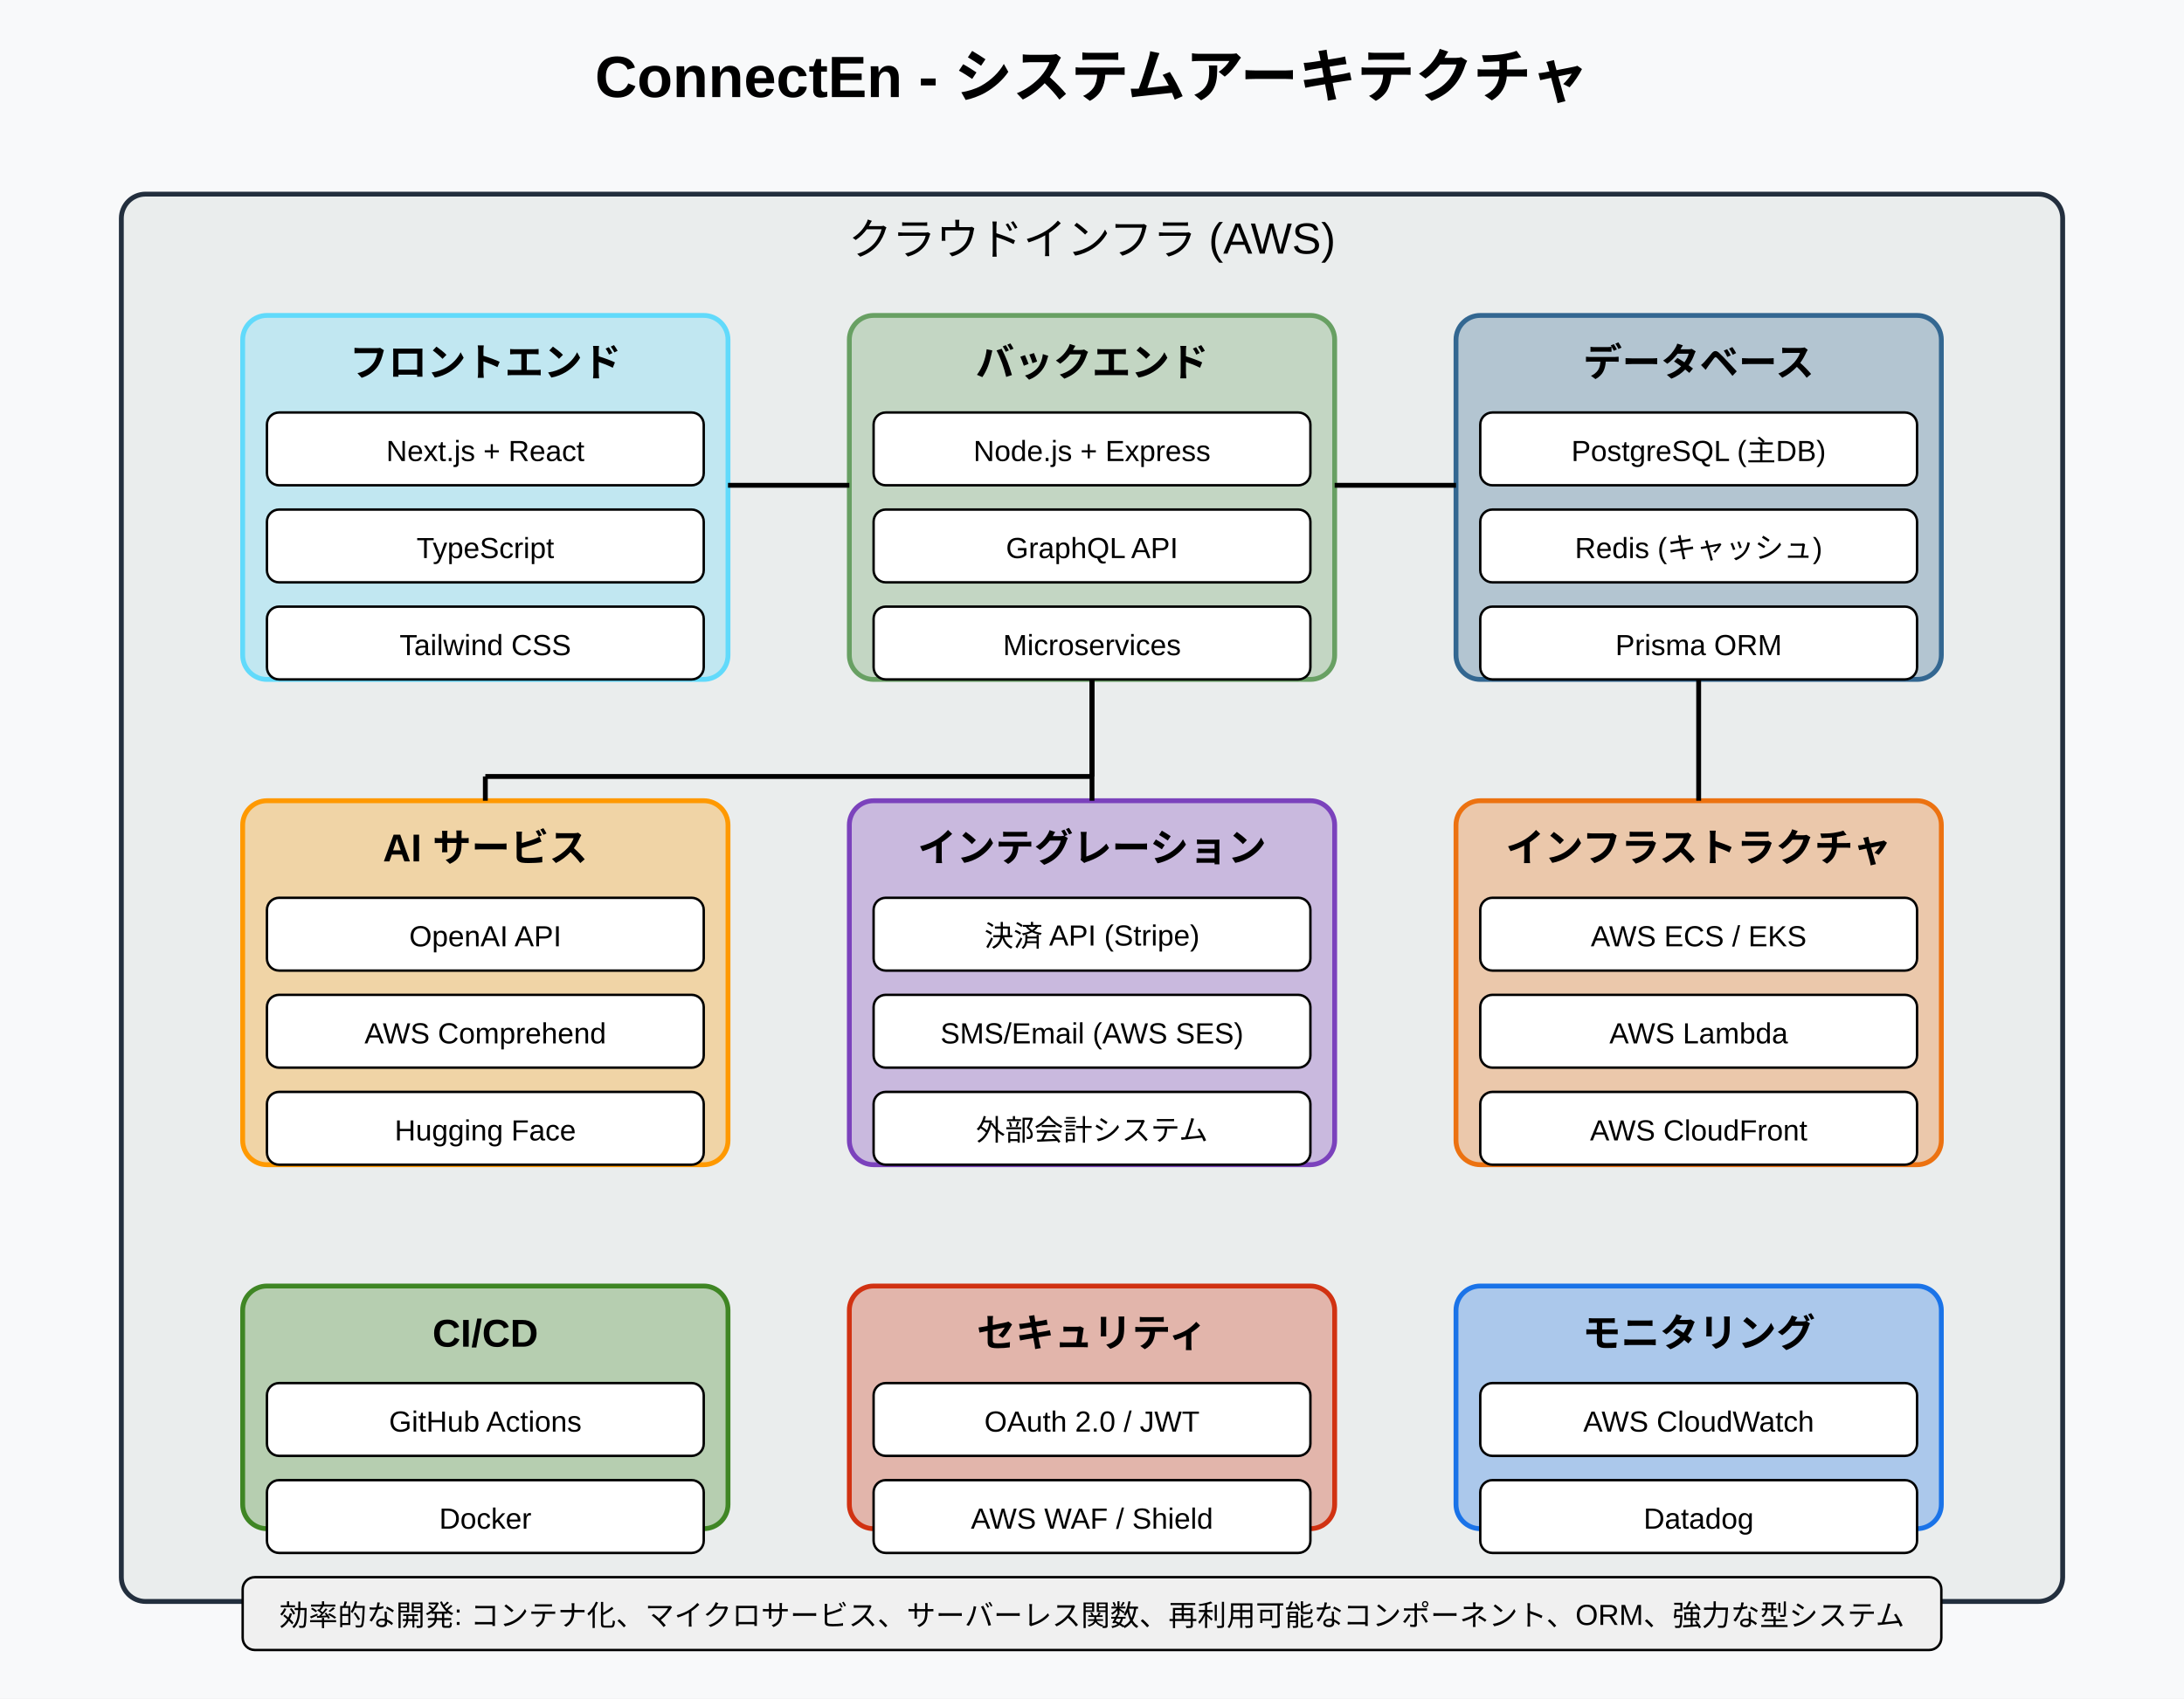
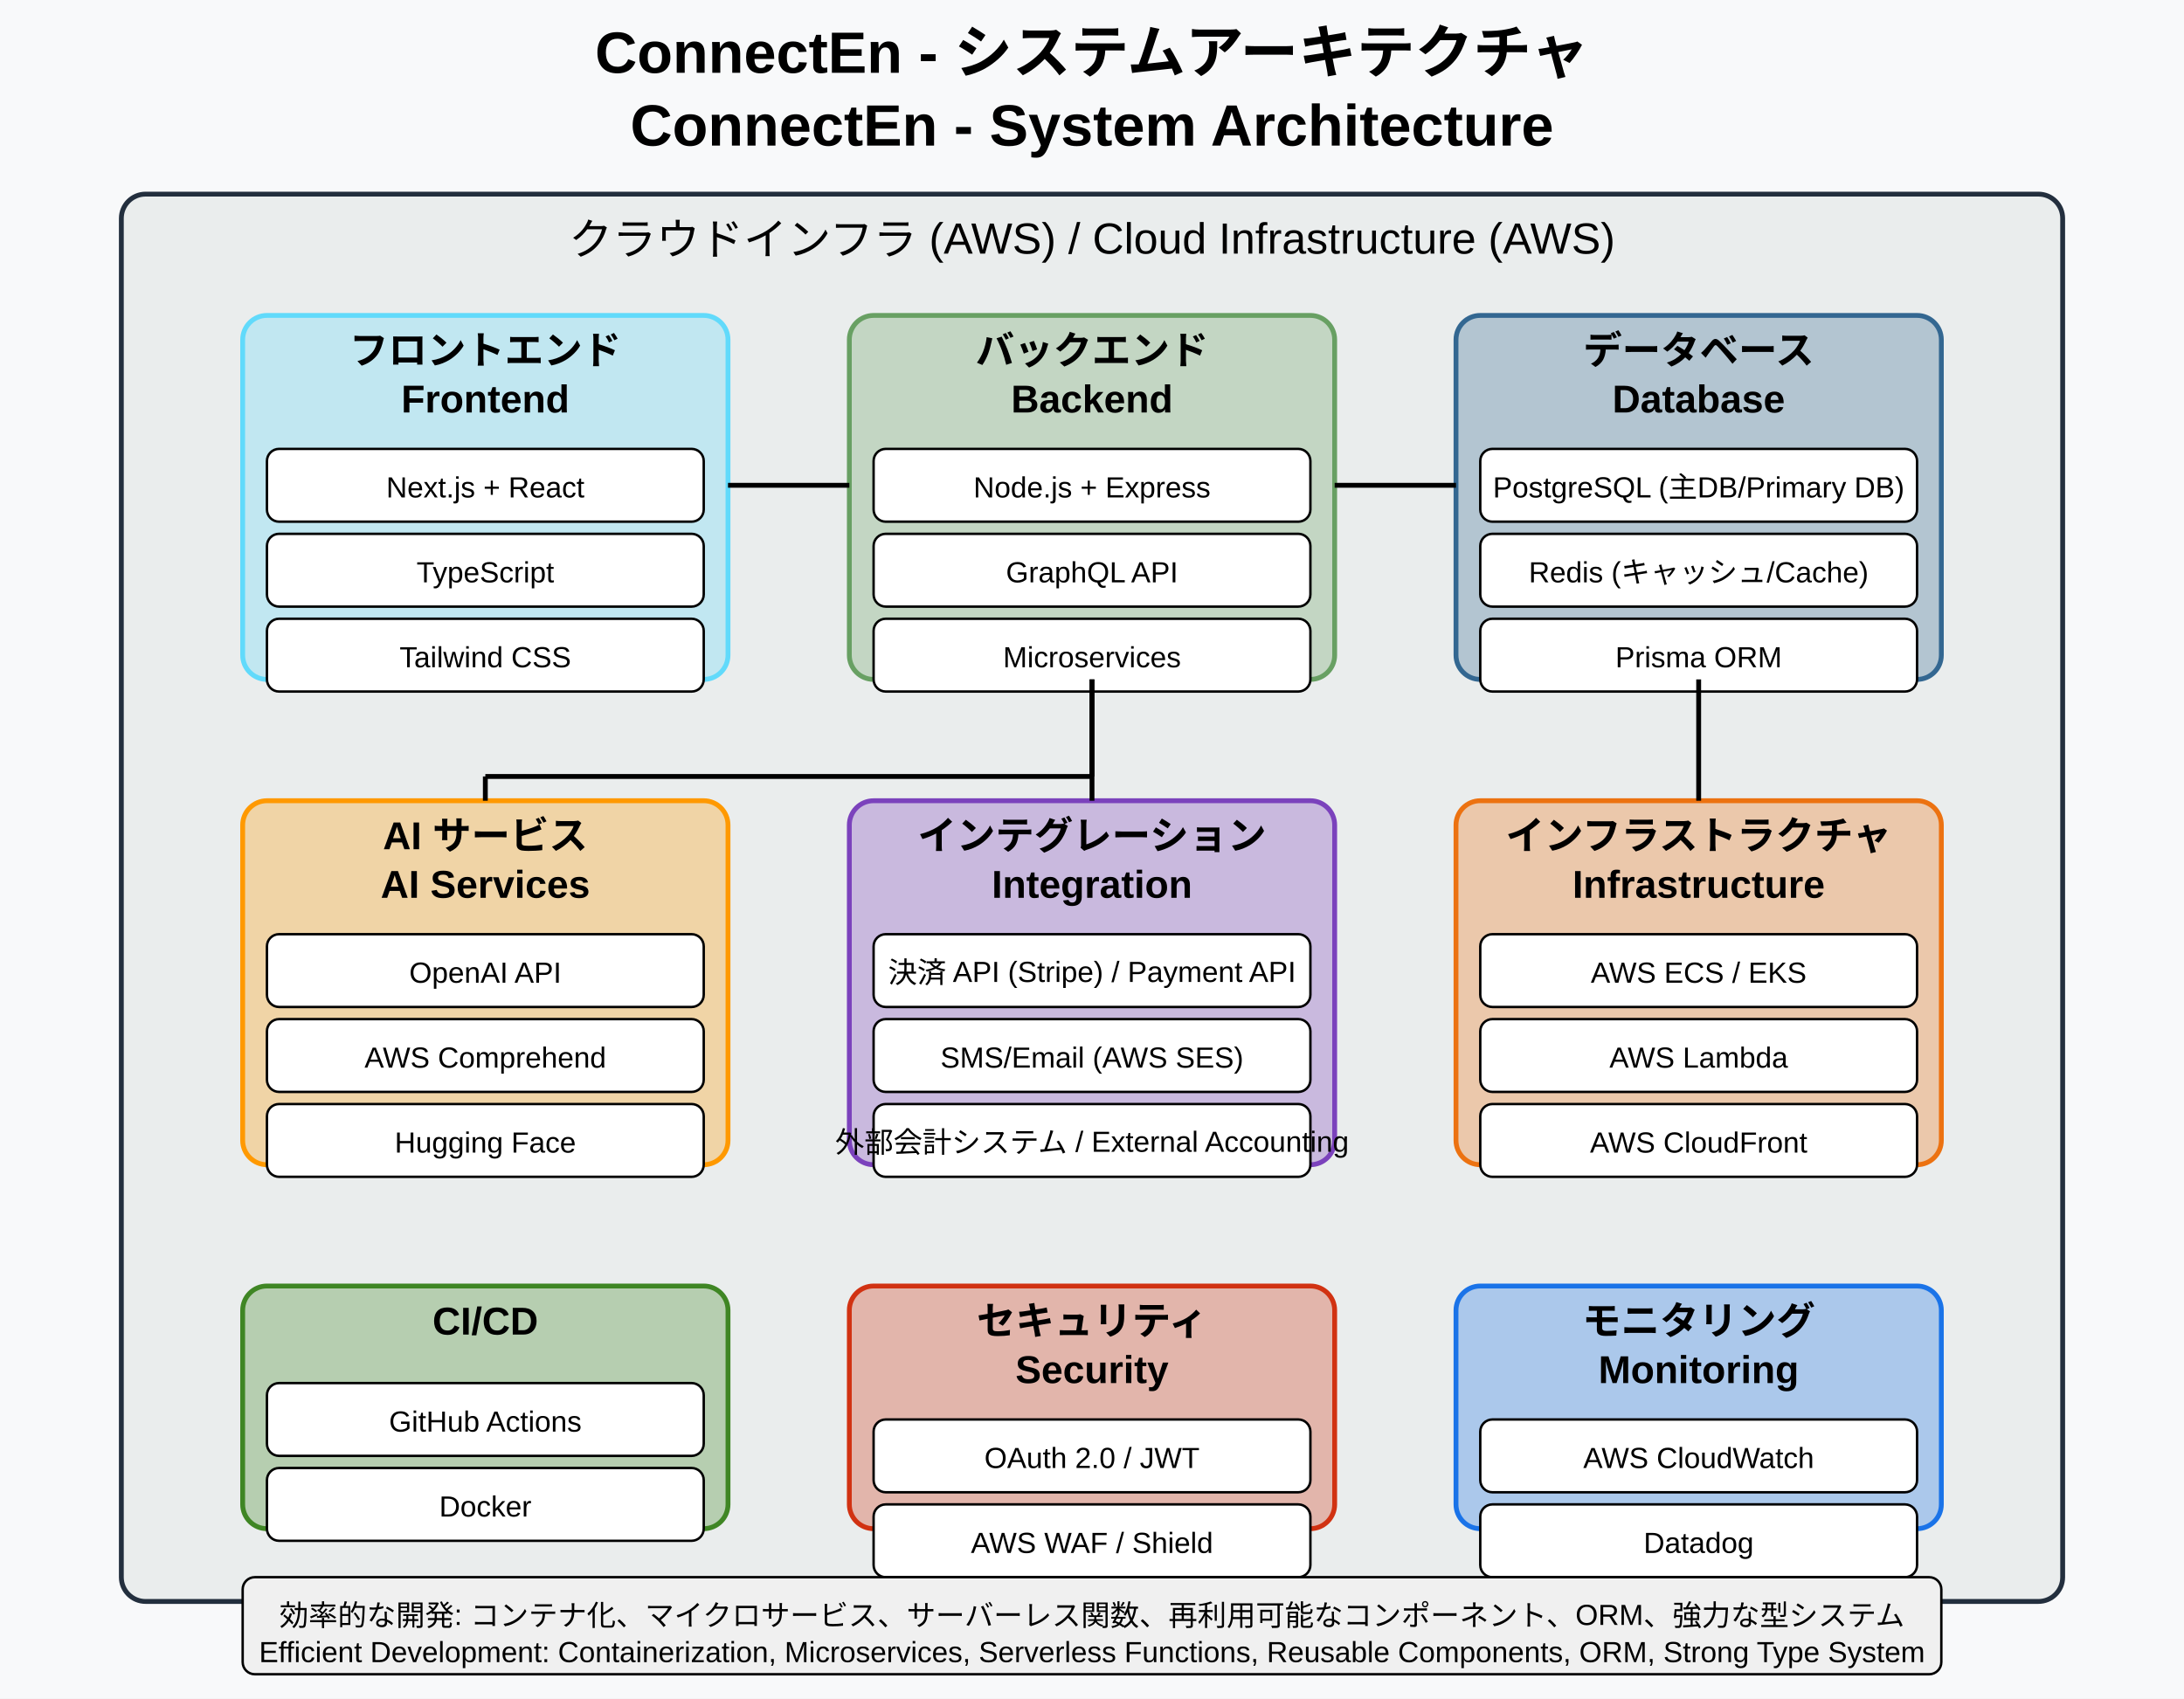
<svg xmlns="http://www.w3.org/2000/svg" width="900" height="700">
  <rect width="900" height="700" fill="#f8f9fa" />
-   <text x="450" y="40" font-family="Arial" font-size="24" text-anchor="middle" font-weight="bold">ConnectEn - システムアーキテクチャ</text>
+   <text x="450" y="30" font-family="Arial" font-size="24" text-anchor="middle" font-weight="bold">ConnectEn - システムアーキテクチャ</text>
+   <text x="450" y="60" font-family="Arial" font-size="24" text-anchor="middle" font-weight="bold">ConnectEn - System Architecture</text>
  <rect x="50" y="80" width="800" height="580" rx="10" ry="10" fill="#EAEDED" stroke="#232F3E" stroke-width="2" />
-   <text x="450" y="105" font-family="Arial" font-size="18" text-anchor="middle">クラウドインフラ (AWS)</text>
+   <text x="450" y="105" font-family="Arial" font-size="18" text-anchor="middle">クラウドインフラ (AWS) / Cloud Infrastructure (AWS)</text>
  <rect x="100" y="130" width="200" height="150" rx="10" ry="10" fill="#61DAFB" fill-opacity="0.3" stroke="#61DAFB" stroke-width="2" />
-   <text x="200" y="155" font-family="Arial" font-size="16" text-anchor="middle" font-weight="bold">フロントエンド</text>
-   <rect x="110" y="170" width="180" height="30" rx="5" ry="5" fill="#ffffff" stroke="#000000" stroke-width="1" />
-   <text x="200" y="190" font-family="Arial" font-size="12" text-anchor="middle">Next.js + React</text>
-   <rect x="110" y="210" width="180" height="30" rx="5" ry="5" fill="#ffffff" stroke="#000000" stroke-width="1" />
-   <text x="200" y="230" font-family="Arial" font-size="12" text-anchor="middle">TypeScript</text>
-   <rect x="110" y="250" width="180" height="30" rx="5" ry="5" fill="#ffffff" stroke="#000000" stroke-width="1" />
-   <text x="200" y="270" font-family="Arial" font-size="12" text-anchor="middle">Tailwind CSS</text>
+   <text x="200" y="150" font-family="Arial" font-size="16" text-anchor="middle" font-weight="bold">フロントエンド</text>
+   <text x="200" y="170" font-family="Arial" font-size="16" text-anchor="middle" font-weight="bold">Frontend</text>
+   <rect x="110" y="185" width="180" height="30" rx="5" ry="5" fill="#ffffff" stroke="#000000" stroke-width="1" />
+   <text x="200" y="205" font-family="Arial" font-size="12" text-anchor="middle">Next.js + React</text>
+   <rect x="110" y="220" width="180" height="30" rx="5" ry="5" fill="#ffffff" stroke="#000000" stroke-width="1" />
+   <text x="200" y="240" font-family="Arial" font-size="12" text-anchor="middle">TypeScript</text>
+   <rect x="110" y="255" width="180" height="30" rx="5" ry="5" fill="#ffffff" stroke="#000000" stroke-width="1" />
+   <text x="200" y="275" font-family="Arial" font-size="12" text-anchor="middle">Tailwind CSS</text>
  <rect x="350" y="130" width="200" height="150" rx="10" ry="10" fill="#68A063" fill-opacity="0.3" stroke="#68A063" stroke-width="2" />
-   <text x="450" y="155" font-family="Arial" font-size="16" text-anchor="middle" font-weight="bold">バックエンド</text>
-   <rect x="360" y="170" width="180" height="30" rx="5" ry="5" fill="#ffffff" stroke="#000000" stroke-width="1" />
-   <text x="450" y="190" font-family="Arial" font-size="12" text-anchor="middle">Node.js + Express</text>
-   <rect x="360" y="210" width="180" height="30" rx="5" ry="5" fill="#ffffff" stroke="#000000" stroke-width="1" />
-   <text x="450" y="230" font-family="Arial" font-size="12" text-anchor="middle">GraphQL API</text>
-   <rect x="360" y="250" width="180" height="30" rx="5" ry="5" fill="#ffffff" stroke="#000000" stroke-width="1" />
-   <text x="450" y="270" font-family="Arial" font-size="12" text-anchor="middle">Microservices</text>
+   <text x="450" y="150" font-family="Arial" font-size="16" text-anchor="middle" font-weight="bold">バックエンド</text>
+   <text x="450" y="170" font-family="Arial" font-size="16" text-anchor="middle" font-weight="bold">Backend</text>
+   <rect x="360" y="185" width="180" height="30" rx="5" ry="5" fill="#ffffff" stroke="#000000" stroke-width="1" />
+   <text x="450" y="205" font-family="Arial" font-size="12" text-anchor="middle">Node.js + Express</text>
+   <rect x="360" y="220" width="180" height="30" rx="5" ry="5" fill="#ffffff" stroke="#000000" stroke-width="1" />
+   <text x="450" y="240" font-family="Arial" font-size="12" text-anchor="middle">GraphQL API</text>
+   <rect x="360" y="255" width="180" height="30" rx="5" ry="5" fill="#ffffff" stroke="#000000" stroke-width="1" />
+   <text x="450" y="275" font-family="Arial" font-size="12" text-anchor="middle">Microservices</text>
  <rect x="600" y="130" width="200" height="150" rx="10" ry="10" fill="#336791" fill-opacity="0.3" stroke="#336791" stroke-width="2" />
-   <text x="700" y="155" font-family="Arial" font-size="16" text-anchor="middle" font-weight="bold">データベース</text>
-   <rect x="610" y="170" width="180" height="30" rx="5" ry="5" fill="#ffffff" stroke="#000000" stroke-width="1" />
-   <text x="700" y="190" font-family="Arial" font-size="12" text-anchor="middle">PostgreSQL (主DB)</text>
-   <rect x="610" y="210" width="180" height="30" rx="5" ry="5" fill="#ffffff" stroke="#000000" stroke-width="1" />
-   <text x="700" y="230" font-family="Arial" font-size="12" text-anchor="middle">Redis (キャッシュ)</text>
-   <rect x="610" y="250" width="180" height="30" rx="5" ry="5" fill="#ffffff" stroke="#000000" stroke-width="1" />
-   <text x="700" y="270" font-family="Arial" font-size="12" text-anchor="middle">Prisma ORM</text>
+   <text x="700" y="150" font-family="Arial" font-size="16" text-anchor="middle" font-weight="bold">データベース</text>
+   <text x="700" y="170" font-family="Arial" font-size="16" text-anchor="middle" font-weight="bold">Database</text>
+   <rect x="610" y="185" width="180" height="30" rx="5" ry="5" fill="#ffffff" stroke="#000000" stroke-width="1" />
+   <text x="700" y="205" font-family="Arial" font-size="12" text-anchor="middle">PostgreSQL (主DB/Primary DB)</text>
+   <rect x="610" y="220" width="180" height="30" rx="5" ry="5" fill="#ffffff" stroke="#000000" stroke-width="1" />
+   <text x="700" y="240" font-family="Arial" font-size="12" text-anchor="middle">Redis (キャッシュ/Cache)</text>
+   <rect x="610" y="255" width="180" height="30" rx="5" ry="5" fill="#ffffff" stroke="#000000" stroke-width="1" />
+   <text x="700" y="275" font-family="Arial" font-size="12" text-anchor="middle">Prisma ORM</text>
  <rect x="100" y="330" width="200" height="150" rx="10" ry="10" fill="#FF9900" fill-opacity="0.3" stroke="#FF9900" stroke-width="2" />
-   <text x="200" y="355" font-family="Arial" font-size="16" text-anchor="middle" font-weight="bold">AI サービス</text>
-   <rect x="110" y="370" width="180" height="30" rx="5" ry="5" fill="#ffffff" stroke="#000000" stroke-width="1" />
-   <text x="200" y="390" font-family="Arial" font-size="12" text-anchor="middle">OpenAI API</text>
-   <rect x="110" y="410" width="180" height="30" rx="5" ry="5" fill="#ffffff" stroke="#000000" stroke-width="1" />
-   <text x="200" y="430" font-family="Arial" font-size="12" text-anchor="middle">AWS Comprehend</text>
-   <rect x="110" y="450" width="180" height="30" rx="5" ry="5" fill="#ffffff" stroke="#000000" stroke-width="1" />
-   <text x="200" y="470" font-family="Arial" font-size="12" text-anchor="middle">Hugging Face</text>
+   <text x="200" y="350" font-family="Arial" font-size="16" text-anchor="middle" font-weight="bold">AI サービス</text>
+   <text x="200" y="370" font-family="Arial" font-size="16" text-anchor="middle" font-weight="bold">AI Services</text>
+   <rect x="110" y="385" width="180" height="30" rx="5" ry="5" fill="#ffffff" stroke="#000000" stroke-width="1" />
+   <text x="200" y="405" font-family="Arial" font-size="12" text-anchor="middle">OpenAI API</text>
+   <rect x="110" y="420" width="180" height="30" rx="5" ry="5" fill="#ffffff" stroke="#000000" stroke-width="1" />
+   <text x="200" y="440" font-family="Arial" font-size="12" text-anchor="middle">AWS Comprehend</text>
+   <rect x="110" y="455" width="180" height="30" rx="5" ry="5" fill="#ffffff" stroke="#000000" stroke-width="1" />
+   <text x="200" y="475" font-family="Arial" font-size="12" text-anchor="middle">Hugging Face</text>
  <rect x="350" y="330" width="200" height="150" rx="10" ry="10" fill="#7B42BC" fill-opacity="0.3" stroke="#7B42BC" stroke-width="2" />
-   <text x="450" y="355" font-family="Arial" font-size="16" text-anchor="middle" font-weight="bold">インテグレーション</text>
-   <rect x="360" y="370" width="180" height="30" rx="5" ry="5" fill="#ffffff" stroke="#000000" stroke-width="1" />
-   <text x="450" y="390" font-family="Arial" font-size="12" text-anchor="middle">決済 API (Stripe)</text>
-   <rect x="360" y="410" width="180" height="30" rx="5" ry="5" fill="#ffffff" stroke="#000000" stroke-width="1" />
-   <text x="450" y="430" font-family="Arial" font-size="12" text-anchor="middle">SMS/Email (AWS SES)</text>
-   <rect x="360" y="450" width="180" height="30" rx="5" ry="5" fill="#ffffff" stroke="#000000" stroke-width="1" />
-   <text x="450" y="470" font-family="Arial" font-size="12" text-anchor="middle">外部会計システム</text>
+   <text x="450" y="350" font-family="Arial" font-size="16" text-anchor="middle" font-weight="bold">インテグレーション</text>
+   <text x="450" y="370" font-family="Arial" font-size="16" text-anchor="middle" font-weight="bold">Integration</text>
+   <rect x="360" y="385" width="180" height="30" rx="5" ry="5" fill="#ffffff" stroke="#000000" stroke-width="1" />
+   <text x="450" y="405" font-family="Arial" font-size="12" text-anchor="middle">決済 API (Stripe) / Payment API</text>
+   <rect x="360" y="420" width="180" height="30" rx="5" ry="5" fill="#ffffff" stroke="#000000" stroke-width="1" />
+   <text x="450" y="440" font-family="Arial" font-size="12" text-anchor="middle">SMS/Email (AWS SES)</text>
+   <rect x="360" y="455" width="180" height="30" rx="5" ry="5" fill="#ffffff" stroke="#000000" stroke-width="1" />
+   <text x="450" y="475" font-family="Arial" font-size="12" text-anchor="middle">外部会計システム / External Accounting</text>
  <rect x="600" y="330" width="200" height="150" rx="10" ry="10" fill="#EC7211" fill-opacity="0.3" stroke="#EC7211" stroke-width="2" />
-   <text x="700" y="355" font-family="Arial" font-size="16" text-anchor="middle" font-weight="bold">インフラストラクチャ</text>
-   <rect x="610" y="370" width="180" height="30" rx="5" ry="5" fill="#ffffff" stroke="#000000" stroke-width="1" />
-   <text x="700" y="390" font-family="Arial" font-size="12" text-anchor="middle">AWS ECS / EKS</text>
-   <rect x="610" y="410" width="180" height="30" rx="5" ry="5" fill="#ffffff" stroke="#000000" stroke-width="1" />
-   <text x="700" y="430" font-family="Arial" font-size="12" text-anchor="middle">AWS Lambda</text>
-   <rect x="610" y="450" width="180" height="30" rx="5" ry="5" fill="#ffffff" stroke="#000000" stroke-width="1" />
-   <text x="700" y="470" font-family="Arial" font-size="12" text-anchor="middle">AWS CloudFront</text>
+   <text x="700" y="350" font-family="Arial" font-size="16" text-anchor="middle" font-weight="bold">インフラストラクチャ</text>
+   <text x="700" y="370" font-family="Arial" font-size="16" text-anchor="middle" font-weight="bold">Infrastructure</text>
+   <rect x="610" y="385" width="180" height="30" rx="5" ry="5" fill="#ffffff" stroke="#000000" stroke-width="1" />
+   <text x="700" y="405" font-family="Arial" font-size="12" text-anchor="middle">AWS ECS / EKS</text>
+   <rect x="610" y="420" width="180" height="30" rx="5" ry="5" fill="#ffffff" stroke="#000000" stroke-width="1" />
+   <text x="700" y="440" font-family="Arial" font-size="12" text-anchor="middle">AWS Lambda</text>
+   <rect x="610" y="455" width="180" height="30" rx="5" ry="5" fill="#ffffff" stroke="#000000" stroke-width="1" />
+   <text x="700" y="475" font-family="Arial" font-size="12" text-anchor="middle">AWS CloudFront</text>
  <rect x="100" y="530" width="200" height="100" rx="10" ry="10" fill="#3F8624" fill-opacity="0.3" stroke="#3F8624" stroke-width="2" />
-   <text x="200" y="555" font-family="Arial" font-size="16" text-anchor="middle" font-weight="bold">CI/CD</text>
+   <text x="200" y="550" font-family="Arial" font-size="16" text-anchor="middle" font-weight="bold">CI/CD</text>
  <rect x="110" y="570" width="180" height="30" rx="5" ry="5" fill="#ffffff" stroke="#000000" stroke-width="1" />
  <text x="200" y="590" font-family="Arial" font-size="12" text-anchor="middle">GitHub Actions</text>
-   <rect x="110" y="610" width="180" height="30" rx="5" ry="5" fill="#ffffff" stroke="#000000" stroke-width="1" />
-   <text x="200" y="630" font-family="Arial" font-size="12" text-anchor="middle">Docker</text>
+   <rect x="110" y="605" width="180" height="30" rx="5" ry="5" fill="#ffffff" stroke="#000000" stroke-width="1" />
+   <text x="200" y="625" font-family="Arial" font-size="12" text-anchor="middle">Docker</text>
  <rect x="350" y="530" width="200" height="100" rx="10" ry="10" fill="#D13212" fill-opacity="0.3" stroke="#D13212" stroke-width="2" />
-   <text x="450" y="555" font-family="Arial" font-size="16" text-anchor="middle" font-weight="bold">セキュリティ</text>
-   <rect x="360" y="570" width="180" height="30" rx="5" ry="5" fill="#ffffff" stroke="#000000" stroke-width="1" />
-   <text x="450" y="590" font-family="Arial" font-size="12" text-anchor="middle">OAuth 2.0 / JWT</text>
-   <rect x="360" y="610" width="180" height="30" rx="5" ry="5" fill="#ffffff" stroke="#000000" stroke-width="1" />
-   <text x="450" y="630" font-family="Arial" font-size="12" text-anchor="middle">AWS WAF / Shield</text>
+   <text x="450" y="550" font-family="Arial" font-size="16" text-anchor="middle" font-weight="bold">セキュリティ</text>
+   <text x="450" y="570" font-family="Arial" font-size="16" text-anchor="middle" font-weight="bold">Security</text>
+   <rect x="360" y="585" width="180" height="30" rx="5" ry="5" fill="#ffffff" stroke="#000000" stroke-width="1" />
+   <text x="450" y="605" font-family="Arial" font-size="12" text-anchor="middle">OAuth 2.0 / JWT</text>
+   <rect x="360" y="620" width="180" height="30" rx="5" ry="5" fill="#ffffff" stroke="#000000" stroke-width="1" />
+   <text x="450" y="640" font-family="Arial" font-size="12" text-anchor="middle">AWS WAF / Shield</text>
  <rect x="600" y="530" width="200" height="100" rx="10" ry="10" fill="#1A73E8" fill-opacity="0.3" stroke="#1A73E8" stroke-width="2" />
-   <text x="700" y="555" font-family="Arial" font-size="16" text-anchor="middle" font-weight="bold">モニタリング</text>
-   <rect x="610" y="570" width="180" height="30" rx="5" ry="5" fill="#ffffff" stroke="#000000" stroke-width="1" />
-   <text x="700" y="590" font-family="Arial" font-size="12" text-anchor="middle">AWS CloudWatch</text>
-   <rect x="610" y="610" width="180" height="30" rx="5" ry="5" fill="#ffffff" stroke="#000000" stroke-width="1" />
-   <text x="700" y="630" font-family="Arial" font-size="12" text-anchor="middle">Datadog</text>
+   <text x="700" y="550" font-family="Arial" font-size="16" text-anchor="middle" font-weight="bold">モニタリング</text>
+   <text x="700" y="570" font-family="Arial" font-size="16" text-anchor="middle" font-weight="bold">Monitoring</text>
+   <rect x="610" y="585" width="180" height="30" rx="5" ry="5" fill="#ffffff" stroke="#000000" stroke-width="1" />
+   <text x="700" y="605" font-family="Arial" font-size="12" text-anchor="middle">AWS CloudWatch</text>
+   <rect x="610" y="620" width="180" height="30" rx="5" ry="5" fill="#ffffff" stroke="#000000" stroke-width="1" />
+   <text x="700" y="640" font-family="Arial" font-size="12" text-anchor="middle">Datadog</text>
  <line x1="300" y1="200" x2="350" y2="200" stroke="#000000" stroke-width="2" />
  <line x1="550" y1="200" x2="600" y2="200" stroke="#000000" stroke-width="2" />
  <line x1="450" y1="280" x2="450" y2="320" stroke="#000000" stroke-width="2" />
  <line x1="450" y1="320" x2="200" y2="320" stroke="#000000" stroke-width="2" />
  <line x1="200" y1="320" x2="200" y2="330" stroke="#000000" stroke-width="2" />
  <line x1="450" y1="280" x2="450" y2="330" stroke="#000000" stroke-width="2" />
  <line x1="700" y1="280" x2="700" y2="330" stroke="#000000" stroke-width="2" />
-   <rect x="100" y="650" width="700" height="30" rx="5" ry="5" fill="#f0f0f0" stroke="#000000" stroke-width="1" />
+   <rect x="100" y="650" width="700" height="40" rx="5" ry="5" fill="#f0f0f0" stroke="#000000" stroke-width="1" />
  <text x="450" y="670" font-family="Arial" font-size="12" text-anchor="middle">効率的な開発: コンテナ化、マイクロサービス、サーバーレス関数、再利用可能なコンポーネント、ORM、強力な型システム</text>
+   <text x="450" y="685" font-family="Arial" font-size="12" text-anchor="middle">Efficient Development: Containerization, Microservices, Serverless Functions, Reusable Components, ORM, Strong Type System</text>
</svg>
